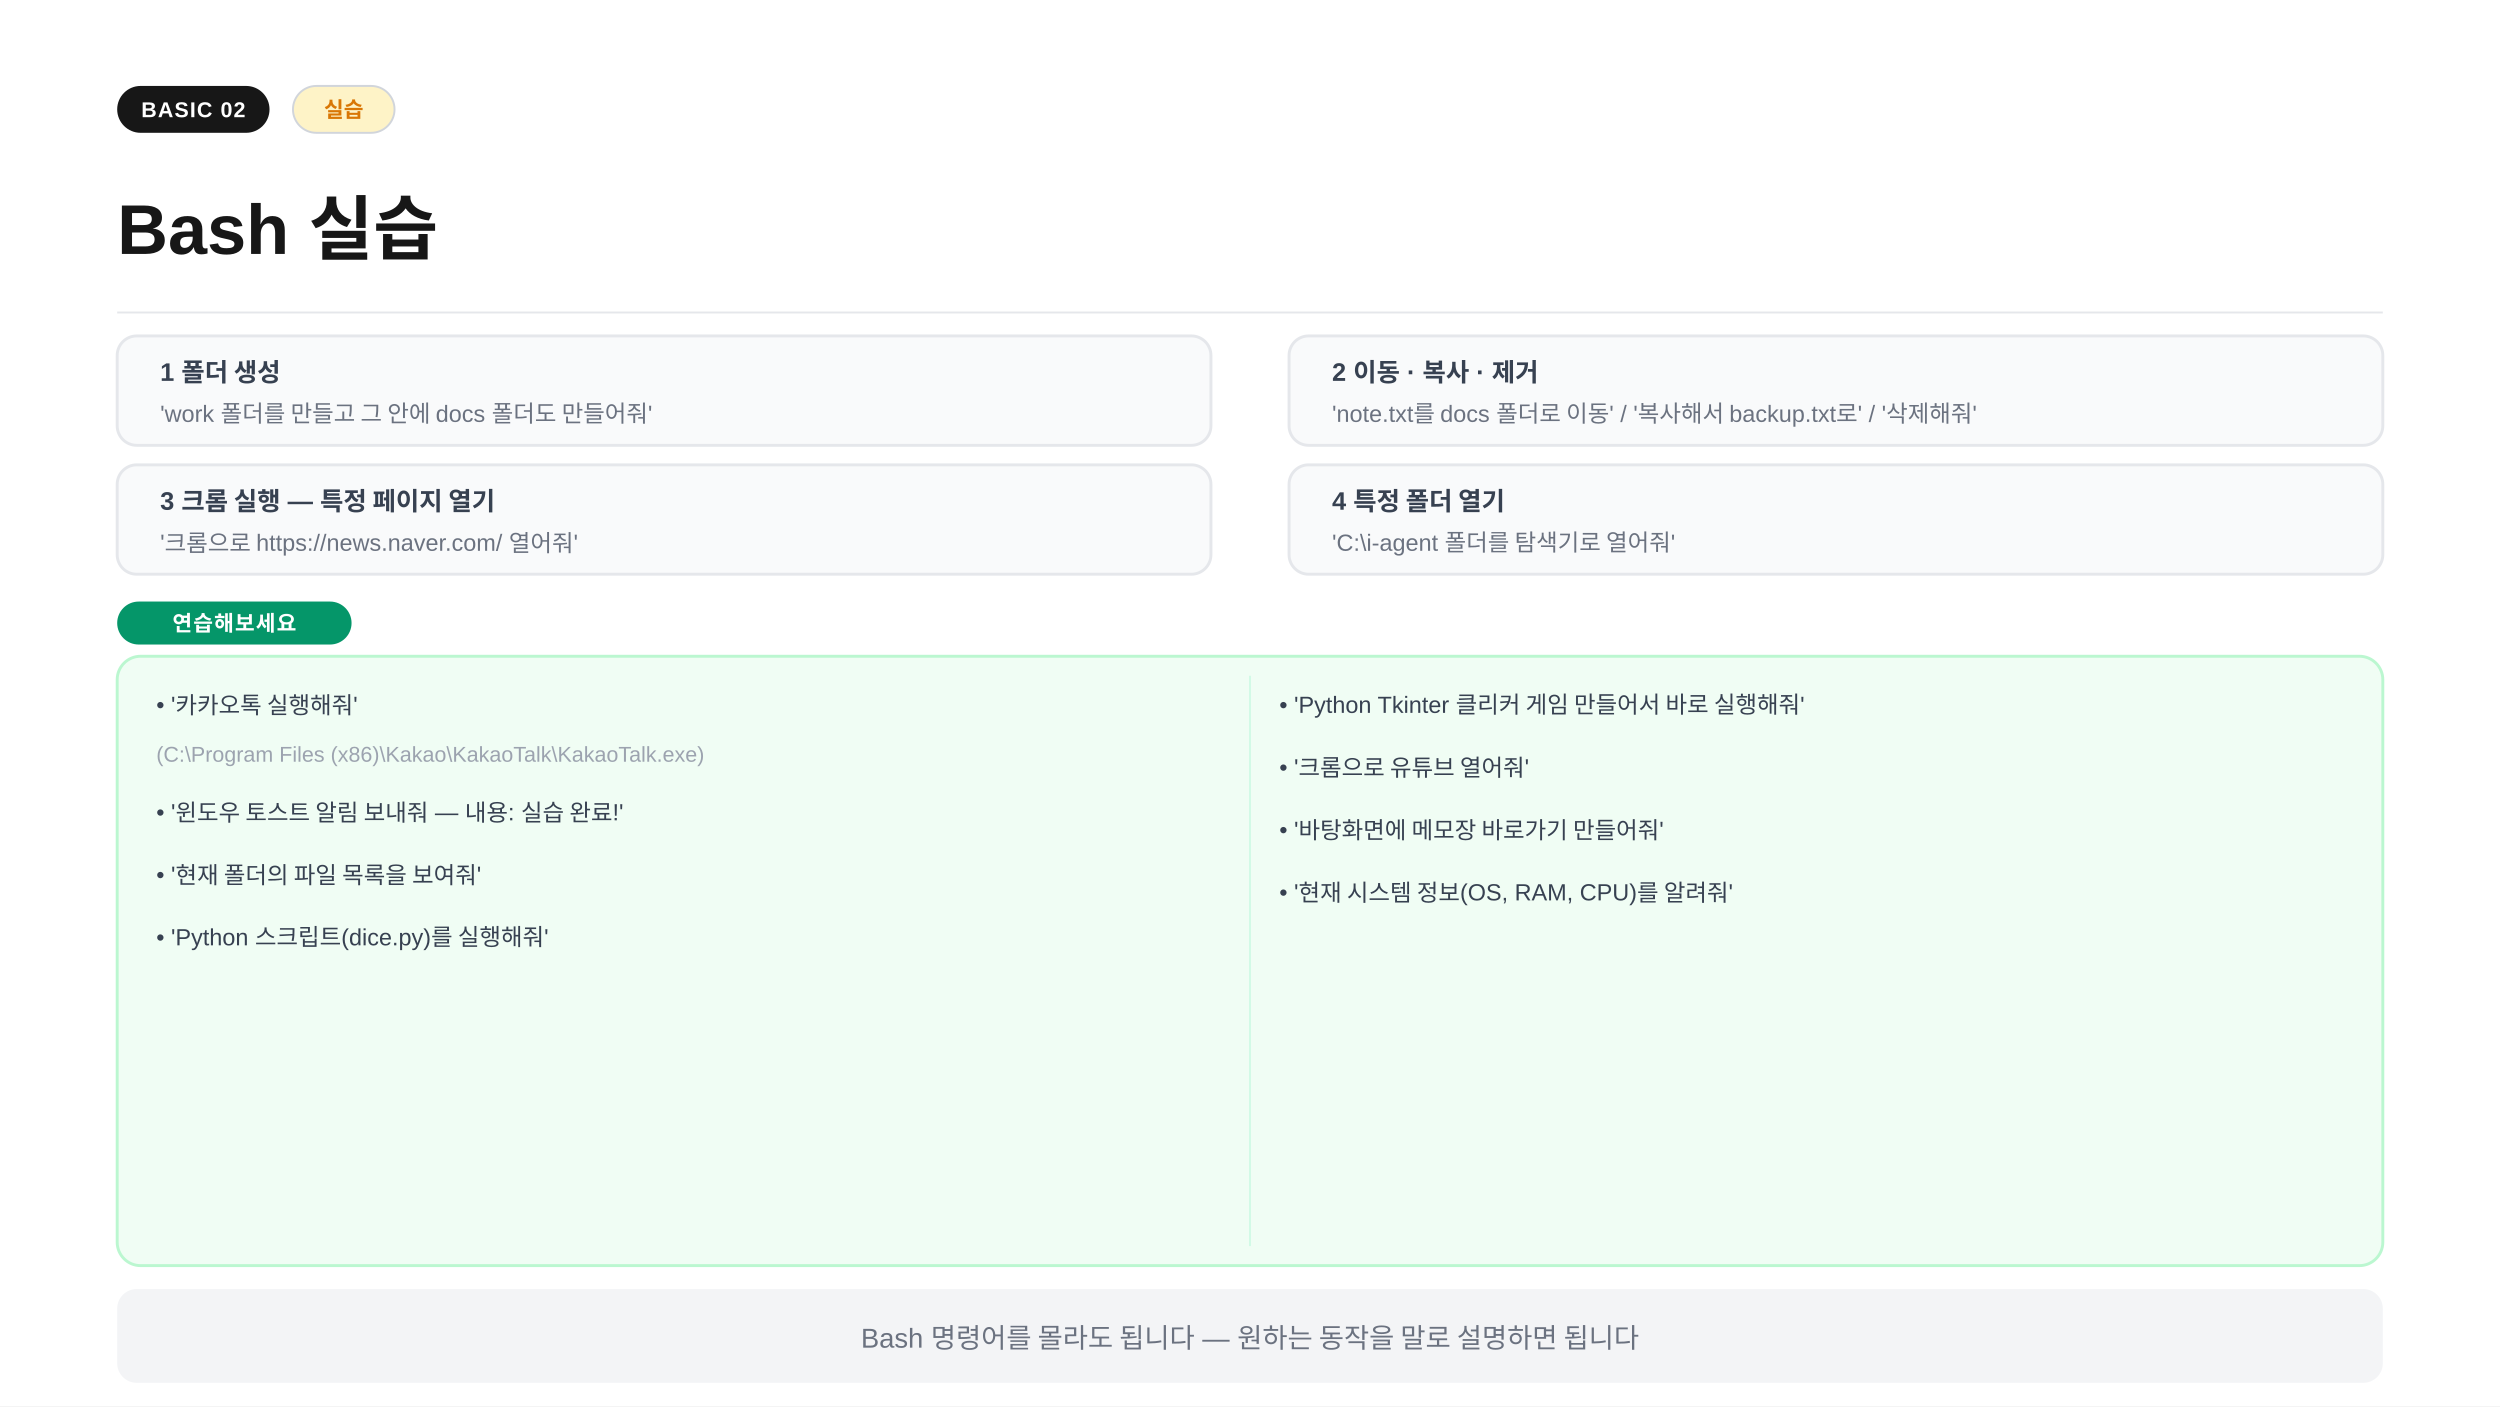
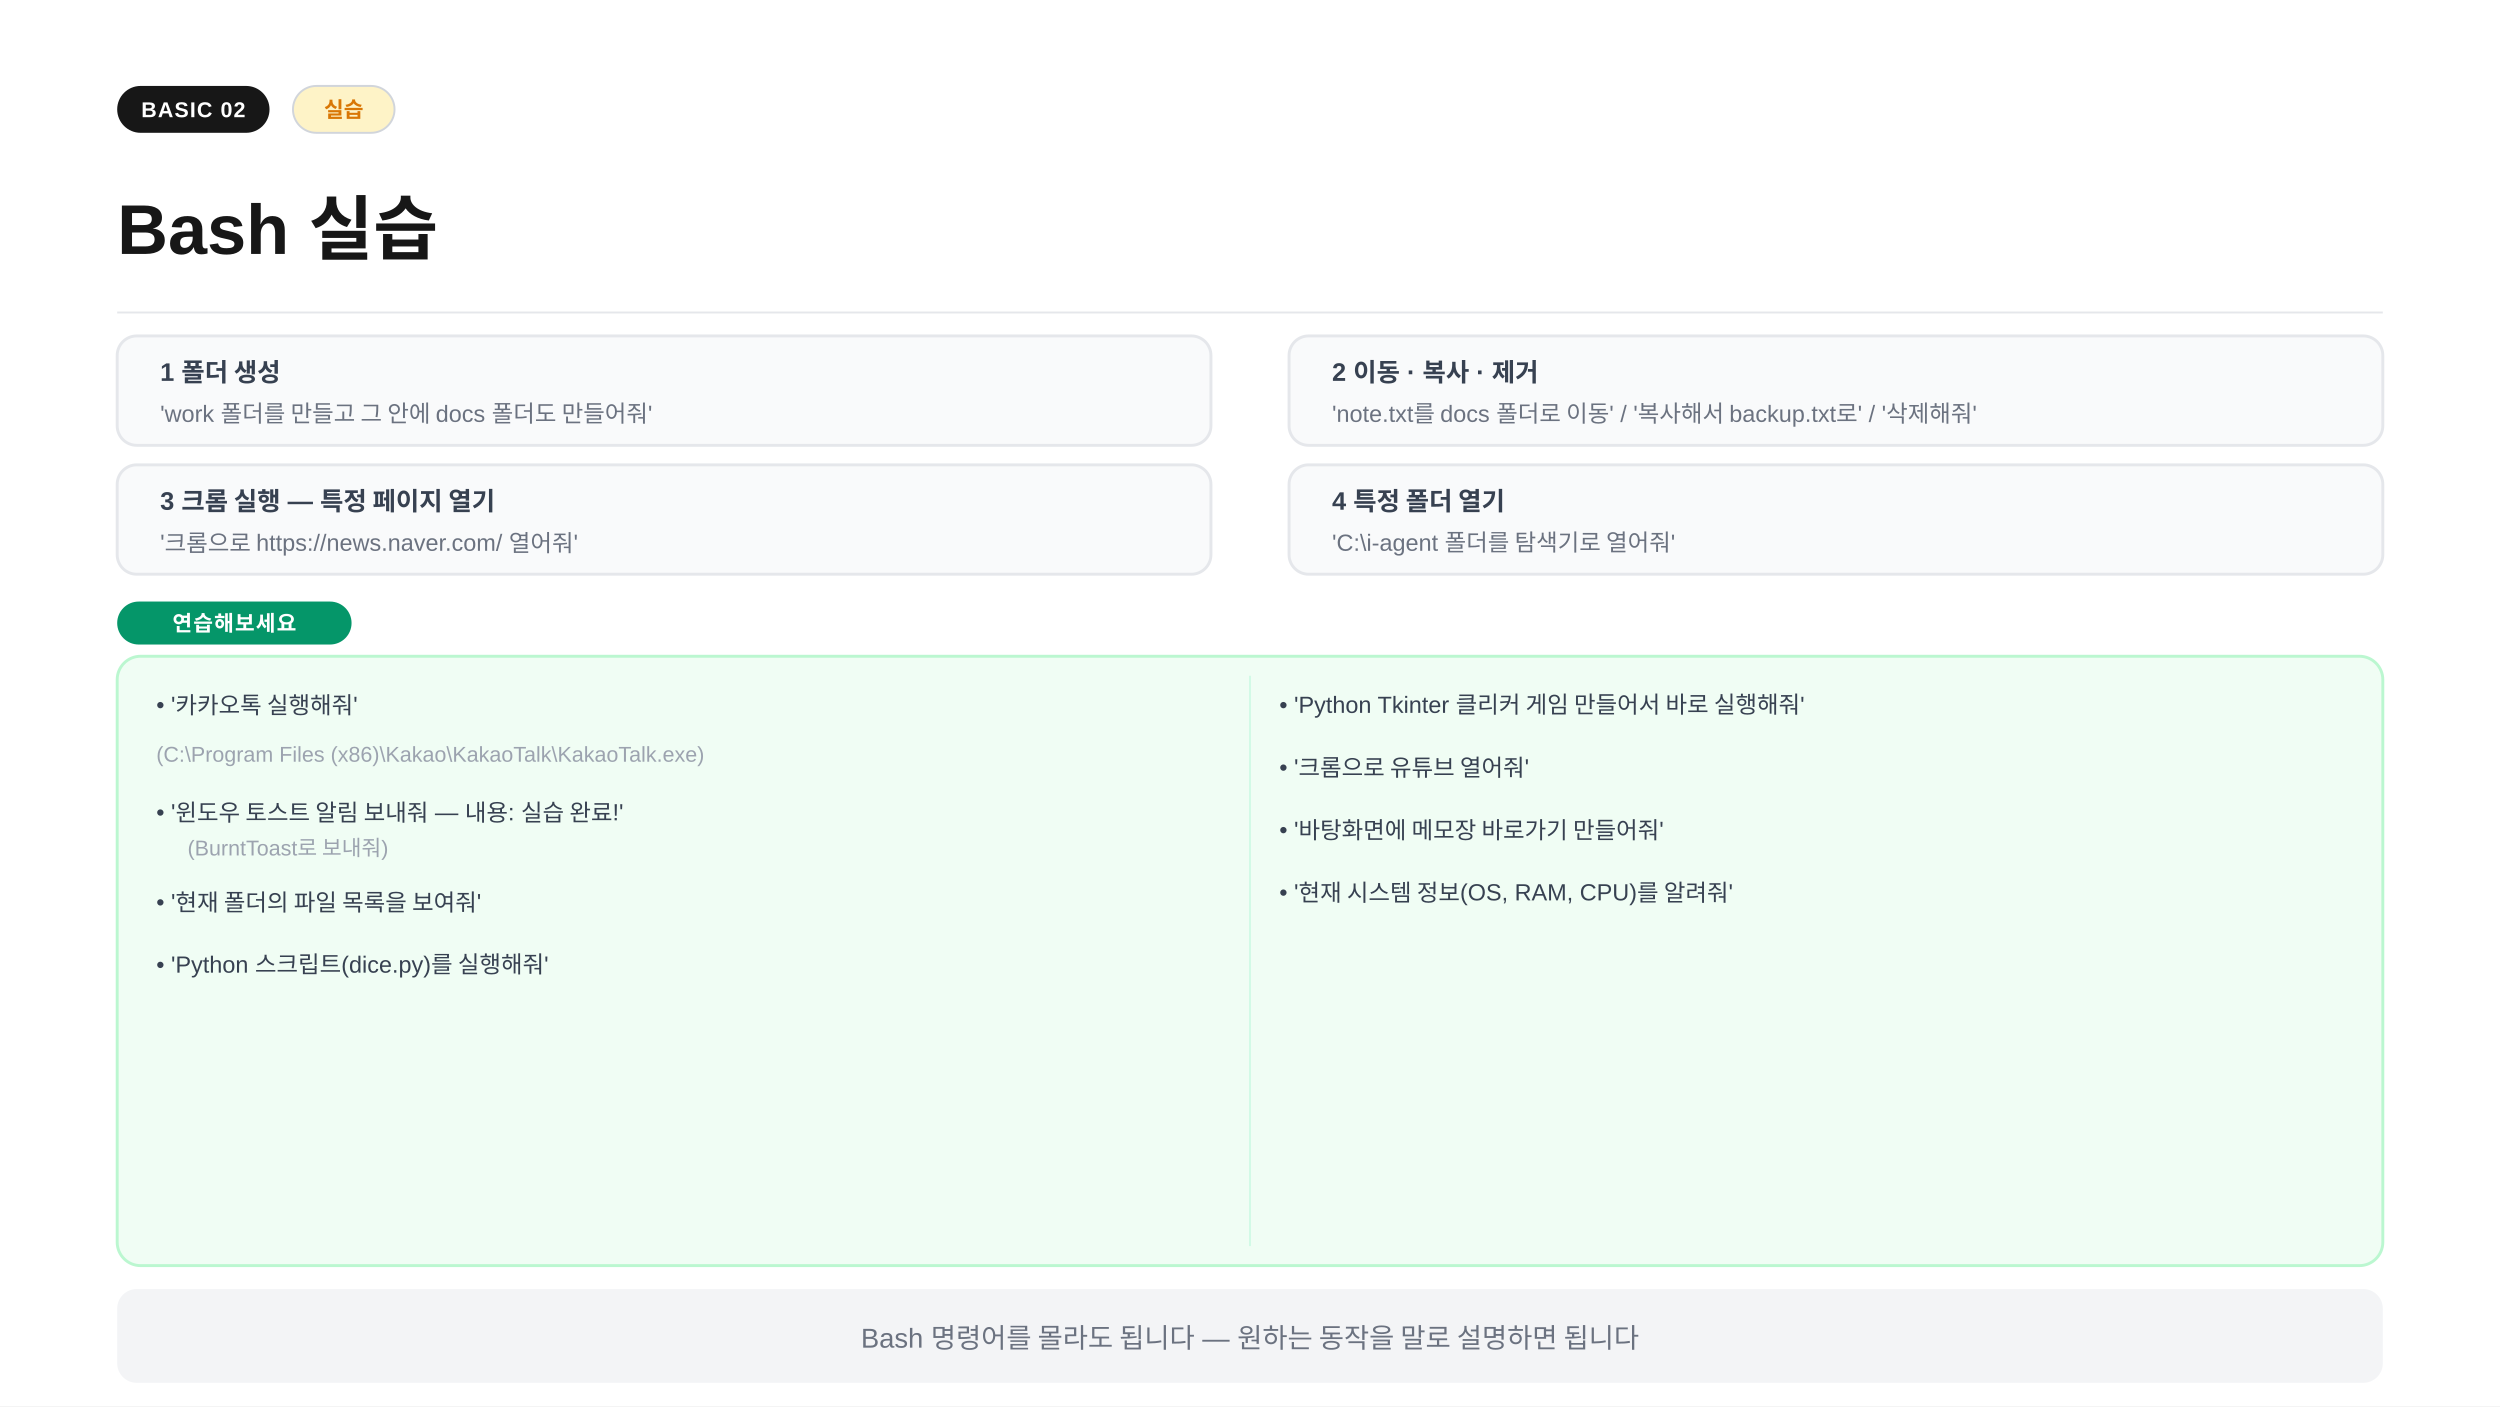
<svg xmlns="http://www.w3.org/2000/svg" width="1280" height="720" viewBox="0 0 1280 720">
  <rect width="1280" height="720" fill="#ffffff" />
  <rect x="60" y="44" width="78" height="24" rx="12" fill="#171717" />
  <text x="99" y="60" text-anchor="middle" font-family="-apple-system,BlinkMacSystemFont,'Segoe UI',Arial,sans-serif" font-size="11" font-weight="700" fill="#ffffff" letter-spacing="0.05em">BASIC 02</text>
  <rect x="150" y="44" width="52" height="24" rx="12" fill="#fef3c7" stroke="#d1d5db" stroke-width="1" />
  <text x="176" y="60" text-anchor="middle" font-family="-apple-system,BlinkMacSystemFont,'Segoe UI',Arial,sans-serif" font-size="11" font-weight="600" fill="#d97706">실습</text>
  <text x="60" y="130" font-family="-apple-system,BlinkMacSystemFont,'Segoe UI',Arial,sans-serif" font-size="36" font-weight="700" fill="#171717">Bash 실습</text>
  <line x1="60" y1="160" x2="1220" y2="160" stroke="#e5e7eb" stroke-width="1" />
  <rect x="60" y="172" width="560" height="56" rx="10" fill="#f9fafb" stroke="#e5e7eb" stroke-width="1.5" />
  <text x="82" y="195" font-family="-apple-system,BlinkMacSystemFont,'Segoe UI',Arial,sans-serif" font-size="13" font-weight="700" fill="#374151">1  폴더 생성</text>
  <text x="82" y="216" font-family="-apple-system,BlinkMacSystemFont,'Segoe UI',Arial,sans-serif" font-size="12" fill="#6b7280">'work 폴더를 만들고 그 안에 docs 폴더도 만들어줘'</text>
  <rect x="660" y="172" width="560" height="56" rx="10" fill="#f9fafb" stroke="#e5e7eb" stroke-width="1.5" />
  <text x="682" y="195" font-family="-apple-system,BlinkMacSystemFont,'Segoe UI',Arial,sans-serif" font-size="13" font-weight="700" fill="#374151">2  이동 · 복사 · 제거</text>
  <text x="682" y="216" font-family="-apple-system,BlinkMacSystemFont,'Segoe UI',Arial,sans-serif" font-size="12" fill="#6b7280">'note.txt를 docs 폴더로 이동' / '복사해서 backup.txt로' / '삭제해줘'</text>
  <rect x="60" y="238" width="560" height="56" rx="10" fill="#f9fafb" stroke="#e5e7eb" stroke-width="1.5" />
  <text x="82" y="261" font-family="-apple-system,BlinkMacSystemFont,'Segoe UI',Arial,sans-serif" font-size="13" font-weight="700" fill="#374151">3  크롬 실행 — 특정 페이지 열기</text>
  <text x="82" y="282" font-family="-apple-system,BlinkMacSystemFont,'Segoe UI',Arial,sans-serif" font-size="12" fill="#6b7280">'크롬으로 https://news.naver.com/ 열어줘'</text>
  <rect x="660" y="238" width="560" height="56" rx="10" fill="#f9fafb" stroke="#e5e7eb" stroke-width="1.5" />
  <text x="682" y="261" font-family="-apple-system,BlinkMacSystemFont,'Segoe UI',Arial,sans-serif" font-size="13" font-weight="700" fill="#374151">4  특정 폴더 열기</text>
  <text x="682" y="282" font-family="-apple-system,BlinkMacSystemFont,'Segoe UI',Arial,sans-serif" font-size="12" fill="#6b7280">'C:\i-agent 폴더를 탐색기로 열어줘'</text>
  <rect x="60" y="308" width="120" height="22" rx="11" fill="#059669" />
  <text x="120" y="323" text-anchor="middle" font-family="-apple-system,BlinkMacSystemFont,'Segoe UI',Arial,sans-serif" font-size="11" font-weight="700" fill="#ffffff" letter-spacing="0.05em">연습해보세요</text>
  <rect x="60" y="336" width="1160" height="312" rx="12" fill="#f0fdf4" stroke="#bbf7d0" stroke-width="1.5" />
  <line x1="640" y1="346" x2="640" y2="638" stroke="#d1fae5" stroke-width="1" />
  <text x="80" y="365" font-family="-apple-system,BlinkMacSystemFont,'Segoe UI',Arial,sans-serif" font-size="12" fill="#374151">• '카카오톡 실행해줘'</text>
  <text x="80" y="390" font-family="-apple-system,BlinkMacSystemFont,'Segoe UI',Arial,sans-serif" font-size="11" fill="#9ca3af">  (C:\Program Files (x86)\Kakao\KakaoTalk\KakaoTalk.exe)</text>
  <text x="80" y="420" font-family="-apple-system,BlinkMacSystemFont,'Segoe UI',Arial,sans-serif" font-size="12" fill="#374151">• '윈도우 토스트 알림 보내줘 — 내용: 실습 완료!'</text>
-   <text x="80" y="452" font-family="-apple-system,BlinkMacSystemFont,'Segoe UI',Arial,sans-serif" font-size="12" fill="#374151">• '현재 폴더의 파일 목록을 보여줘'</text>
-   <text x="80" y="484" font-family="-apple-system,BlinkMacSystemFont,'Segoe UI',Arial,sans-serif" font-size="12" fill="#374151">• 'Python 스크립트(dice.py)를 실행해줘'</text>
+   <text x="96" y="438" font-family="-apple-system,BlinkMacSystemFont,'Segoe UI',Arial,sans-serif" font-size="11" fill="#9ca3af">  (BurntToast로 보내줘)</text>
+   <text x="80" y="466" font-family="-apple-system,BlinkMacSystemFont,'Segoe UI',Arial,sans-serif" font-size="12" fill="#374151">• '현재 폴더의 파일 목록을 보여줘'</text>
+   <text x="80" y="498" font-family="-apple-system,BlinkMacSystemFont,'Segoe UI',Arial,sans-serif" font-size="12" fill="#374151">• 'Python 스크립트(dice.py)를 실행해줘'</text>
  <text x="655" y="365" font-family="-apple-system,BlinkMacSystemFont,'Segoe UI',Arial,sans-serif" font-size="12" fill="#374151">• 'Python Tkinter 클리커 게임 만들어서 바로 실행해줘'</text>
  <text x="655" y="397" font-family="-apple-system,BlinkMacSystemFont,'Segoe UI',Arial,sans-serif" font-size="12" fill="#374151">• '크롬으로 유튜브 열어줘'</text>
  <text x="655" y="429" font-family="-apple-system,BlinkMacSystemFont,'Segoe UI',Arial,sans-serif" font-size="12" fill="#374151">• '바탕화면에 메모장 바로가기 만들어줘'</text>
  <text x="655" y="461" font-family="-apple-system,BlinkMacSystemFont,'Segoe UI',Arial,sans-serif" font-size="12" fill="#374151">• '현재 시스템 정보(OS, RAM, CPU)를 알려줘'</text>
  <rect x="60" y="660" width="1160" height="48" rx="10" fill="#f3f4f6" />
  <text x="640" y="690" text-anchor="middle" font-family="-apple-system,BlinkMacSystemFont,'Segoe UI',Arial,sans-serif" font-size="14" fill="#6b7280">Bash 명령어를 몰라도 됩니다 — 원하는 동작을 말로 설명하면 됩니다</text>
</svg>
